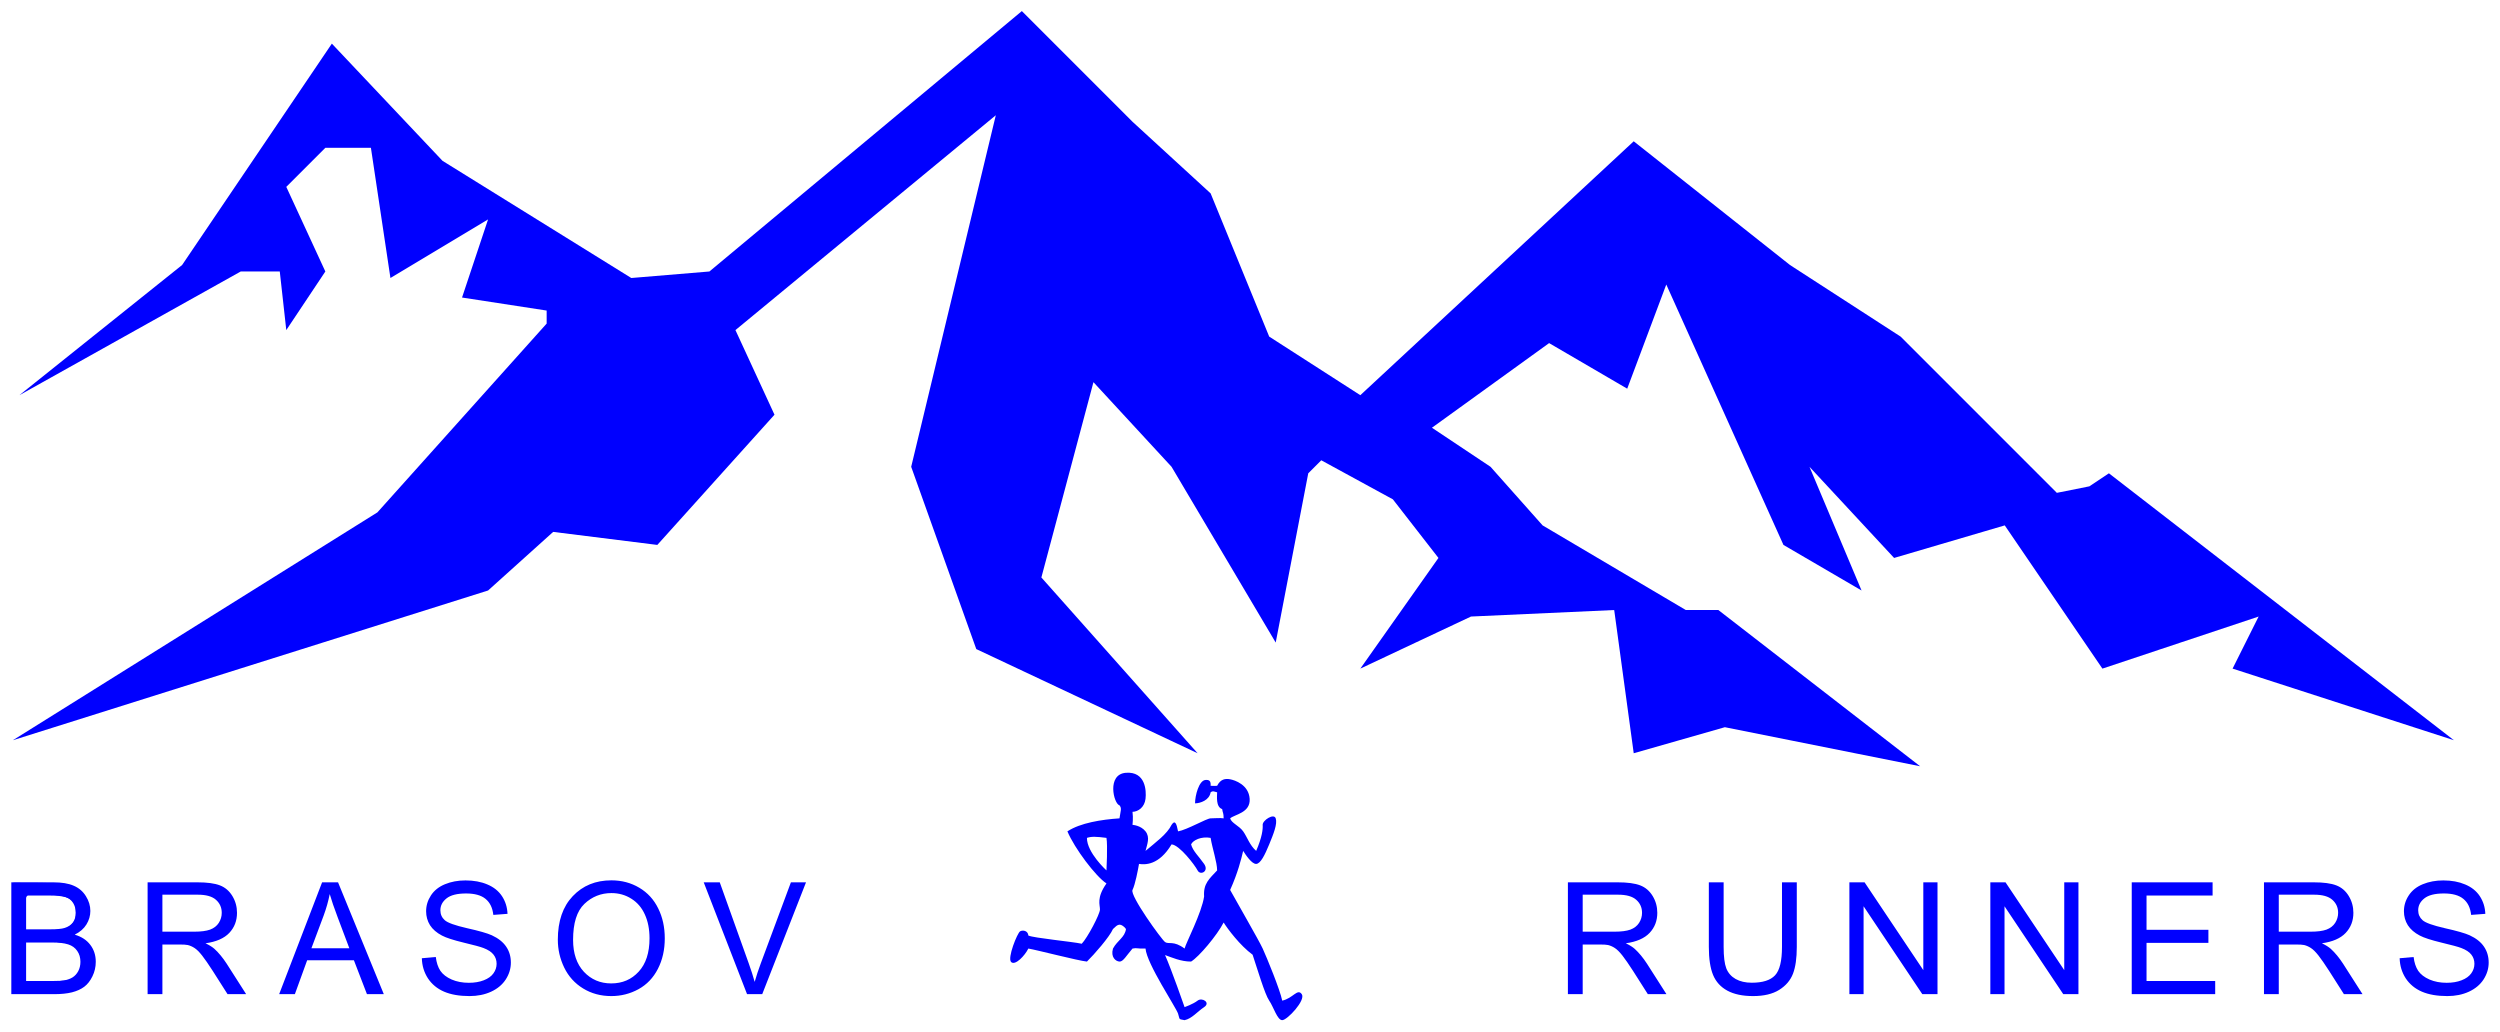
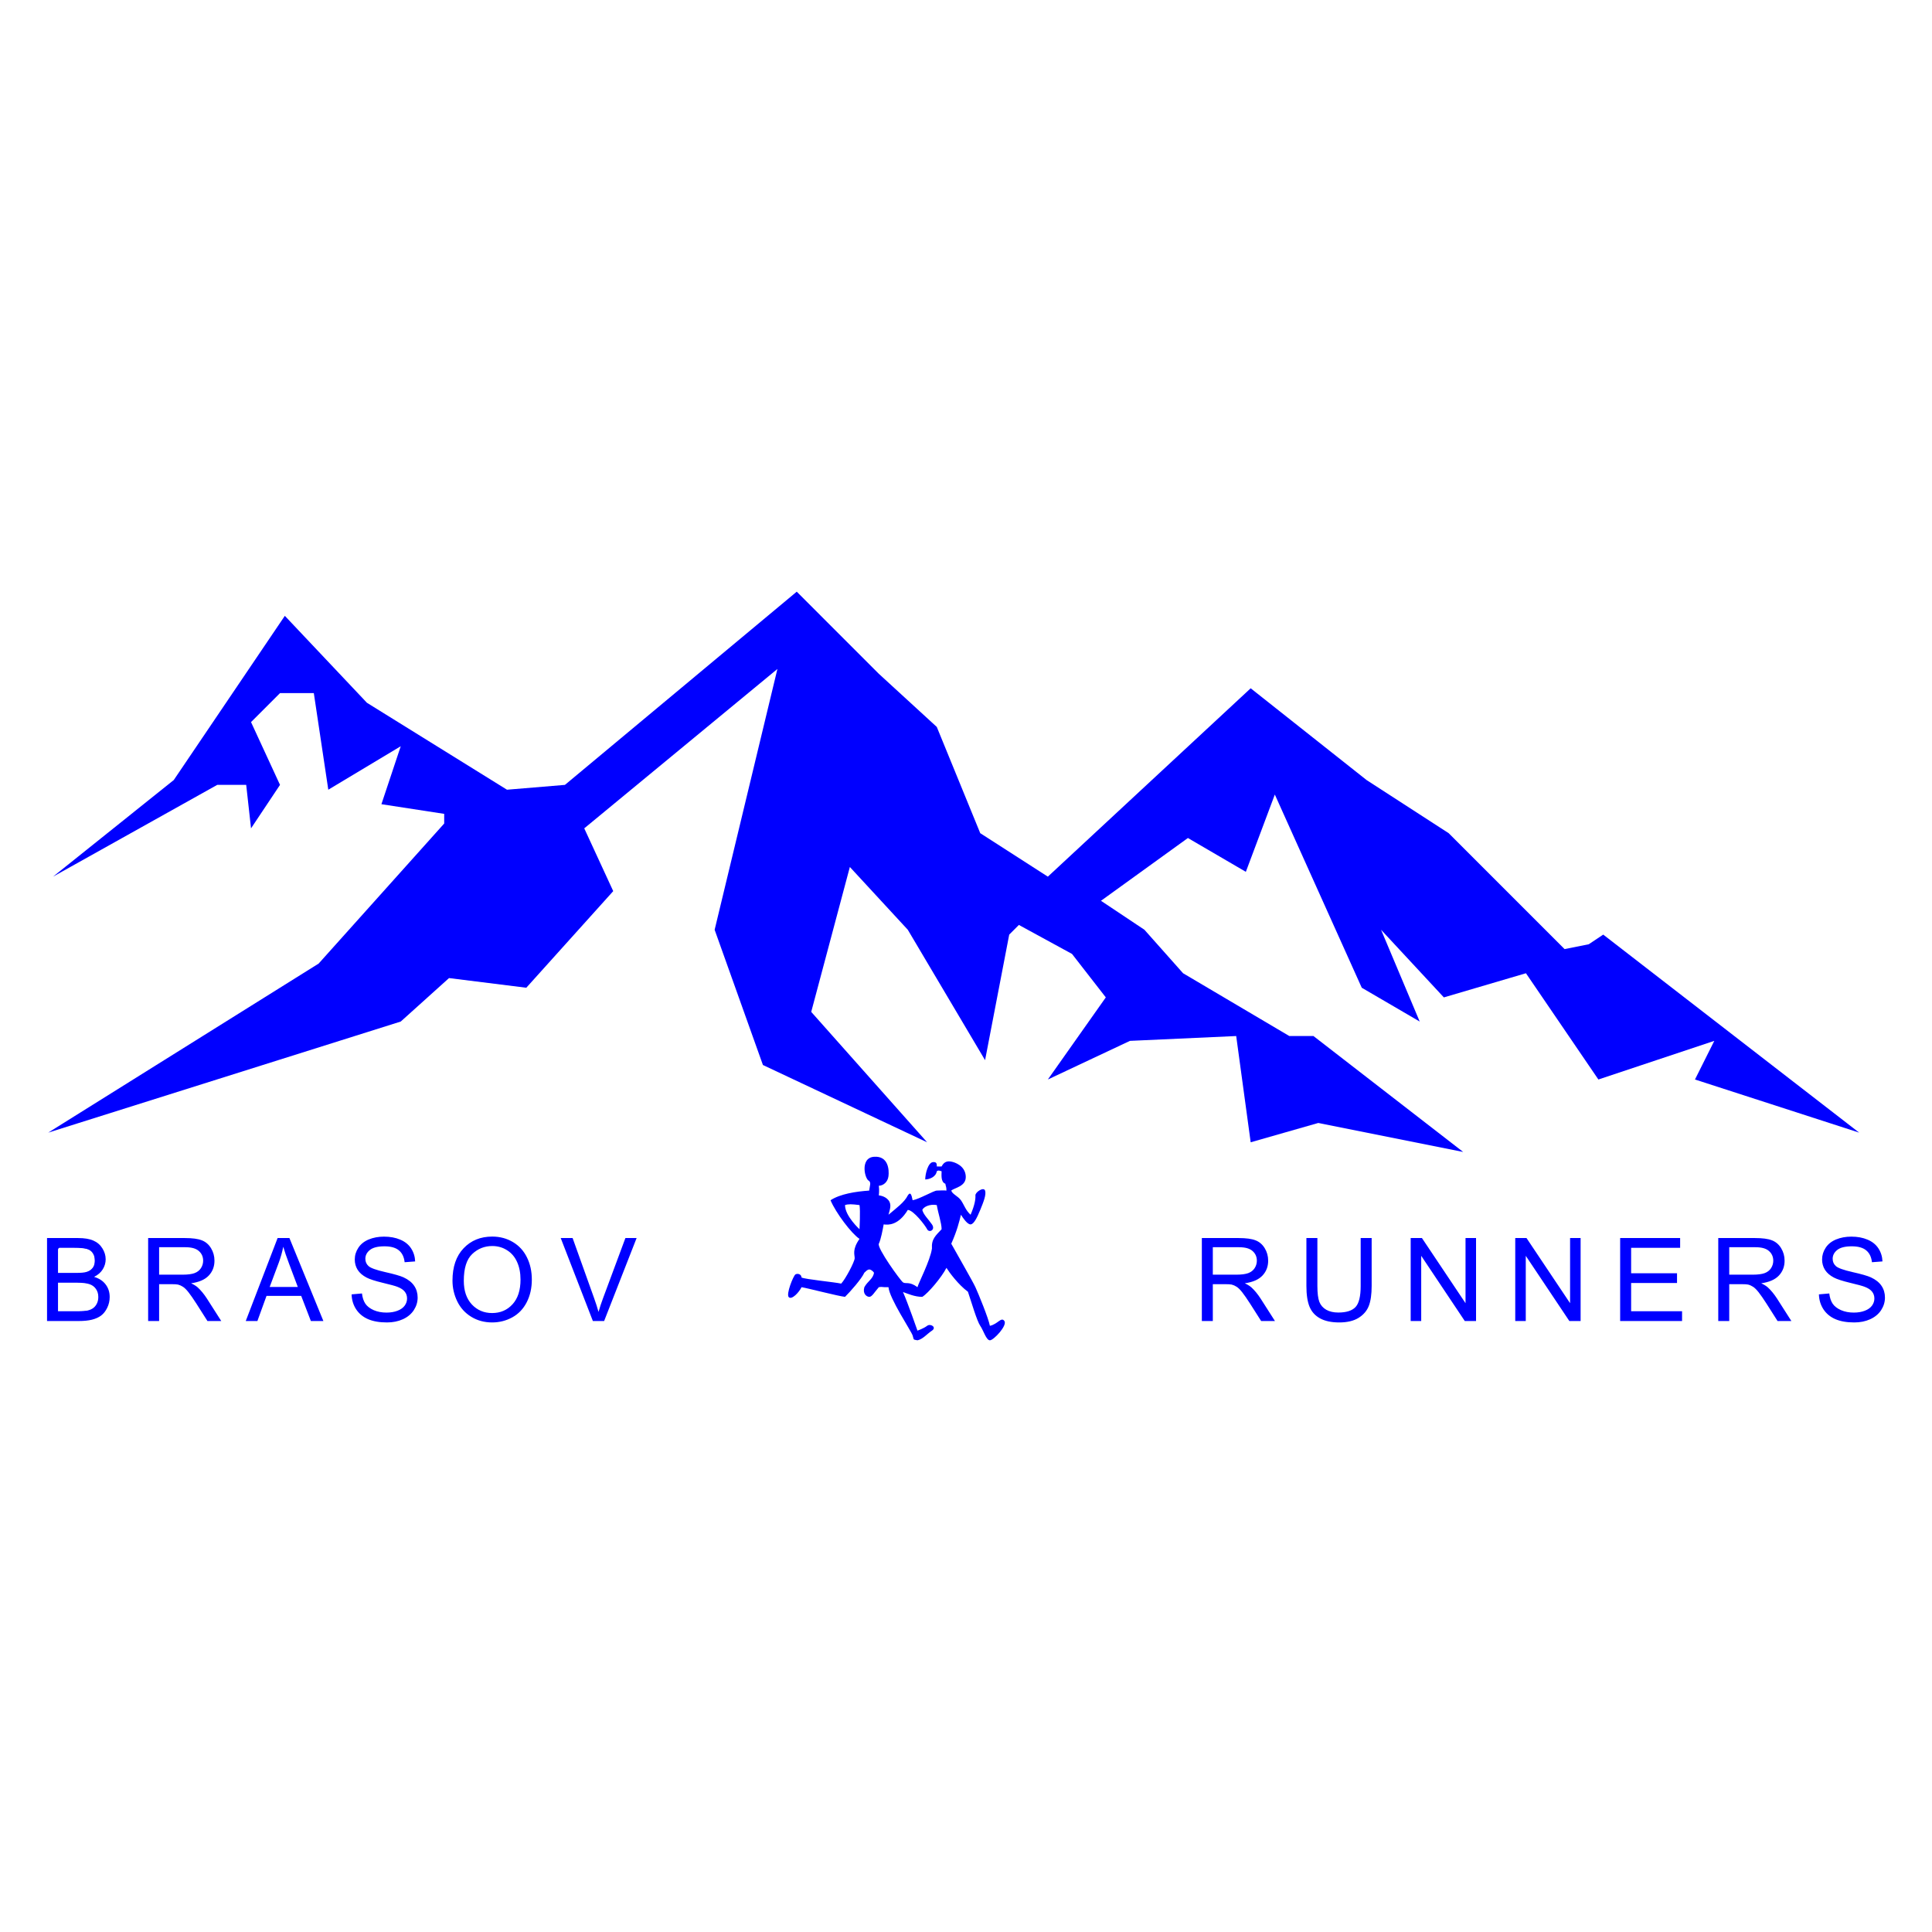
- <svg xmlns="http://www.w3.org/2000/svg" viewBox="60 906 2880 1188" version="1.1" id="svg4">
+ <svg xmlns="http://www.w3.org/2000/svg" width="4000" height="4000" viewBox="0 0 3000 3000" version="1.1" id="svg4">
  <defs id="defs4" />
  <g id="g1" transform="translate(-37.63084,791.7188)" style="fill:#0000ff;fill-opacity:1">
    <path fill-rule="nonzero" fill="rgb(90.199%, 90.599%, 90.999%)" fill-opacity="1" d="m 119.98,569.539 187.469,-150 172.473,-254.988 127.477,135 217.473,134.988 89.98,-7.5 359.949,-299.988 127.481,127.5 89.98,82.5 67.488,164.988 104.981,67.5 314.949,-292.488 179.969,142.488 127.481,82.5 179.981,179.992 37.492,-7.5 22.5,-15 397.43,307.488 -254.961,-82.5 30,-59.988 -179.969,59.988 -112.492,-164.988 -127.469,37.5 -97.492,-105 59.992,142.5 -89.98,-52.5 -134.981,-299.992 -45,120 -89.981,-52.5 -134.98,97.492 67.492,45 59.988,67.5 164.973,97.5 h 37.5 l 232.457,179.988 -224.957,-45 -104.992,30 -22.488,-164.988 -164.981,7.5 -127.48,59.988 89.988,-127.488 -52.488,-67.5 -82.492,-45 -15,15 -37.488,194.988 -119.981,-202.488 -89.988,-97.492 -59.992,224.992 179.973,202.488 -254.961,-120 -74.981,-209.988 97.481,-404.98 -299.949,247.488 44.988,97.492 -134.98,150 -119.98,-15 -74.988,67.5 L 112.48,967.02 532.41,704.531 727.379,487.039 v -15 l -97.48,-15 29.992,-90 -112.48,67.5 -22.488,-149.988 h -52.5 l -44.992,45 44.992,97.488 -44.992,67.5 -7.5,-67.5 h -44.988 z m 0,0" id="path1" style="fill:#0000ff;fill-opacity:1" />
    <path fill-rule="nonzero" fill="rgb(0%, 0%, 0%)" fill-opacity="1" d="M 159.789,1259.559 H 110.672 V 1130.719 H 159 c 9.84,0 17.719,1.32 23.641,3.953 5.969,2.578 10.629,6.59 13.969,12.039 3.402,5.391 5.102,11.051 5.102,16.969 0,5.5 -1.5,10.691 -4.492,15.551 -2.98,4.859 -7.488,8.789 -13.527,11.781 7.789,2.277 13.77,6.18 17.93,11.688 4.219,5.5 6.328,12.012 6.328,19.512 0,6.027 -1.289,11.66 -3.871,16.867 -2.52,5.16 -5.648,9.141 -9.398,11.953 -3.75,2.82 -8.469,4.957 -14.148,6.418 -5.633,1.41 -12.543,2.109 -20.742,2.109 z m -32.078,-113.637 v 38.938 h 27.859 c 7.559,0 12.98,-0.5 16.258,-1.5 4.332,-1.289 7.582,-3.43 9.75,-6.41 2.23,-2.988 3.344,-6.738 3.344,-11.25 0,-4.277 -1.023,-8.027 -3.07,-11.25 -2.051,-3.277 -4.98,-5.508 -8.793,-6.68 -3.809,-1.23 -10.34,-1.848 -19.598,-1.848 z m 0,54.137 v 44.301 h 32.078 c 5.512,0 9.371,-0.211 11.602,-0.621 3.918,-0.699 7.199,-1.867 9.84,-3.519 2.641,-1.641 4.801,-4.008 6.5,-7.109 1.699,-3.168 2.551,-6.801 2.551,-10.899 0,-4.812 -1.23,-8.973 -3.691,-12.48 -2.461,-3.582 -5.891,-6.07 -10.281,-7.469 -4.34,-1.473 -10.598,-2.203 -18.809,-2.203 z m 157,59.5 h -17.039 v -128.84 h 57.117 c 11.48,0 20.211,1.172 26.18,3.512 5.98,2.289 10.75,6.359 14.332,12.219 3.57,5.859 5.359,12.332 5.359,19.422 0,9.141 -2.961,16.848 -8.879,23.117 -5.922,6.273 -15.051,10.25 -27.422,11.953 4.52,2.168 7.941,4.309 10.289,6.418 4.98,4.57 9.691,10.281 14.141,17.129 l 22.41,35.07 h -21.438 L 342.711,1232.75 c -4.98,-7.731 -9.082,-13.648 -12.301,-17.75 -3.219,-4.102 -6.121,-6.969 -8.699,-8.609 -2.52,-1.641 -5.102,-2.781 -7.73,-3.43 -1.941,-0.41 -5.102,-0.609 -9.492,-0.609 h -19.777 z m 0,-114.598 v 42.617 h 36.648 c 7.789,0 13.879,-0.789 18.281,-2.367 4.391,-1.641 7.73,-4.223 10.008,-7.742 2.293,-3.57 3.43,-7.438 3.43,-11.598 0,-6.09 -2.219,-11.102 -6.68,-15.031 -4.387,-3.918 -11.359,-5.879 -20.91,-5.879 z m 152.609,114.598 h -18.102 l 49.473,-128.84 h 18.367 l 52.723,128.84 h -19.422 l -15.02,-39.02 h -53.871 z m 33.219,-90.699 -14.148,37.789 h 43.668 l -13.438,-35.68 c -4.102,-10.84 -7.152,-19.75 -9.141,-26.719 -1.641,8.262 -3.949,16.469 -6.941,24.609 z m 113.062,49.312 16.078,-1.41 c 0.762,6.438 2.52,11.75 5.27,15.91 2.82,4.098 7.152,7.438 13.012,10.02 5.859,2.519 12.449,3.769 19.77,3.769 6.5,0 12.25,-0.961 17.23,-2.902 4.98,-1.93 8.668,-4.57 11.07,-7.91 2.457,-3.387 3.688,-7.078 3.688,-11.07 0,-4.039 -1.168,-7.559 -3.52,-10.547 -2.34,-3.043 -6.211,-5.59 -11.598,-7.641 -3.453,-1.351 -11.102,-3.43 -22.93,-6.242 -11.844,-2.867 -20.133,-5.57 -24.871,-8.09 -6.152,-3.219 -10.75,-7.199 -13.801,-11.949 -2.988,-4.801 -4.48,-10.168 -4.48,-16.078 0,-6.512 1.852,-12.57 5.539,-18.203 3.691,-5.68 9.082,-9.988 16.172,-12.918 7.09,-2.922 14.961,-4.391 23.641,-4.391 9.539,0 17.949,1.551 25.219,4.66 7.32,3.051 12.941,7.559 16.871,13.531 3.918,5.981 6.027,12.75 6.328,20.309 l -16.348,1.23 c -0.883,-8.148 -3.871,-14.301 -8.961,-18.461 -5.039,-4.16 -12.512,-6.238 -22.41,-6.238 -10.309,0 -17.84,1.898 -22.59,5.711 -4.68,3.75 -7.031,8.289 -7.031,13.617 0,4.633 1.672,8.441 5.012,11.43 3.277,2.992 11.84,6.062 25.66,9.23 13.891,3.102 23.41,5.832 28.559,8.172 7.5,3.461 13.039,7.848 16.609,13.18 3.582,5.281 5.359,11.371 5.359,18.281 0,6.859 -1.957,13.328 -5.887,19.43 -3.922,6.027 -9.57,10.75 -16.961,14.148 -7.32,3.34 -15.582,5.012 -24.781,5.012 -11.66,0 -21.441,-1.703 -29.348,-5.101 -7.852,-3.398 -14.031,-8.5 -18.543,-15.289 -4.449,-6.859 -6.801,-14.59 -7.027,-23.199 z M 740.25,1196.809 c 0,-21.387 5.738,-38.109 17.219,-50.18 11.492,-12.129 26.312,-18.199 44.473,-18.199 11.887,0 22.609,2.84 32.16,8.531 9.547,5.68 16.809,13.617 21.789,23.82 5.039,10.129 7.559,21.641 7.559,34.527 0,13.07 -2.629,24.762 -7.91,35.07 -5.27,10.312 -12.738,18.141 -22.41,23.473 -9.66,5.269 -20.09,7.91 -31.277,7.91 -12.133,0 -22.961,-2.934 -32.512,-8.793 -9.551,-5.859 -16.789,-13.859 -21.711,-23.988 -4.918,-10.141 -7.379,-20.859 -7.379,-32.172 z m 17.57,0.262 c 0,15.531 4.16,27.77 12.48,36.738 8.379,8.91 18.871,13.363 31.461,13.363 12.828,0 23.379,-4.512 31.637,-13.543 8.32,-9.02 12.48,-21.82 12.48,-38.398 0,-10.492 -1.789,-19.629 -5.359,-27.422 -3.52,-7.859 -8.699,-13.918 -15.559,-18.199 -6.789,-4.328 -14.441,-6.5 -22.93,-6.5 -12.07,0 -22.473,4.16 -31.203,12.48 -8.668,8.262 -13.008,22.09 -13.008,41.48 z m 217.898,62.488 h -17.48 l -49.918,-128.84 h 18.461 l 33.48,93.602 c 2.688,7.5 4.949,14.531 6.758,21.09 1.992,-7.031 4.309,-14.059 6.949,-21.09 l 34.793,-93.602 h 17.398 z m 0,0" id="path2" style="fill:#0000ff;fill-opacity:1" />
    <path fill-rule="nonzero" fill="rgb(0%, 0%, 0%)" fill-opacity="1" d="m 1920.891,1259.559 h -17.039 v -128.84 h 57.117 c 11.48,0 20.211,1.172 26.18,3.512 5.981,2.289 10.75,6.359 14.332,12.219 3.57,5.859 5.359,12.332 5.359,19.422 0,9.141 -2.961,16.848 -8.879,23.117 -5.922,6.273 -15.051,10.25 -27.422,11.953 4.519,2.168 7.941,4.309 10.289,6.418 4.981,4.57 9.691,10.281 14.141,17.129 l 22.41,35.07 h -21.438 l -17.051,-26.809 c -4.98,-7.731 -9.082,-13.648 -12.301,-17.75 -3.219,-4.102 -6.121,-6.969 -8.699,-8.609 -2.519,-1.641 -5.101,-2.781 -7.73,-3.43 -1.941,-0.41 -5.102,-0.609 -9.488,-0.609 h -19.781 z m 0,-114.598 v 42.617 h 36.648 c 7.789,0 13.883,-0.789 18.281,-2.367 4.391,-1.641 7.731,-4.223 10.008,-7.742 2.293,-3.57 3.434,-7.438 3.434,-11.598 0,-6.09 -2.223,-11.102 -6.684,-15.031 -4.387,-3.918 -11.359,-5.879 -20.906,-5.879 z m 229.59,60.109 v -74.352 h 17.051 v 74.441 c 0,12.949 -1.461,23.23 -4.391,30.852 -2.93,7.609 -8.23,13.816 -15.91,18.629 -7.609,4.738 -17.629,7.121 -30.051,7.121 -12.07,0 -21.941,-2.082 -29.621,-6.242 -7.668,-4.16 -13.148,-10.168 -16.43,-18.02 -3.277,-7.91 -4.918,-18.691 -4.918,-32.34 v -74.441 h 17.051 v 74.352 c 0,11.191 1.02,19.449 3.066,24.781 2.113,5.277 5.691,9.348 10.723,12.219 5.098,2.871 11.309,4.309 18.629,4.309 12.539,0 21.48,-2.84 26.809,-8.527 5.332,-5.68 7.992,-16.613 7.992,-32.781 z m 94,54.488 h -16.352 v -128.84 h 17.492 l 67.668,101.16 v -101.16 h 16.34 v 128.84 h -17.488 l -67.66,-101.25 z m 162.359,0 H 2390.5 v -128.84 h 17.488 l 67.66,101.16 V 1130.719 H 2492 v 128.84 h -17.488 l -67.672,-101.25 z m 242.691,0 h -96.141 v -128.84 h 93.148 v 15.203 h -76.098 v 39.457 h 71.269 V 1200.5 h -71.269 v 43.859 h 79.09 z m 73.25,0 h -17.043 v -128.84 h 57.121 c 11.48,0 20.211,1.172 26.18,3.512 5.98,2.289 10.75,6.359 14.332,12.219 3.57,5.859 5.359,12.332 5.359,19.422 0,9.141 -2.961,16.848 -8.879,23.117 -5.91,6.273 -15.051,10.25 -27.41,11.953 4.508,2.168 7.93,4.309 10.277,6.418 4.98,4.57 9.691,10.281 14.141,17.129 l 22.41,35.07 h -21.441 l -17.047,-26.809 c -4.981,-7.731 -9.082,-13.648 -12.301,-17.75 -3.219,-4.102 -6.121,-6.969 -8.699,-8.609 -2.52,-1.641 -5.102,-2.781 -7.731,-3.43 -1.941,-0.41 -5.102,-0.609 -9.492,-0.609 h -19.777 z m 0,-114.598 v 42.617 h 36.648 c 7.789,0 13.879,-0.789 18.281,-2.367 4.391,-1.641 7.731,-4.223 10.02,-7.742 2.281,-3.57 3.418,-7.438 3.418,-11.598 0,-6.09 -2.219,-11.102 -6.68,-15.031 -4.391,-3.918 -11.359,-5.879 -20.91,-5.879 z m 139.258,73.211 16.082,-1.41 c 0.758,6.438 2.519,11.75 5.269,15.91 2.809,4.098 7.149,7.438 13.008,10.02 5.863,2.519 12.453,3.769 19.773,3.769 6.5,0 12.238,-0.961 17.219,-2.902 4.981,-1.93 8.668,-4.57 11.078,-7.91 2.461,-3.387 3.691,-7.078 3.691,-11.07 0,-4.039 -1.172,-7.559 -3.52,-10.547 -2.34,-3.043 -6.211,-5.59 -11.601,-7.641 -3.449,-1.351 -11.098,-3.43 -22.93,-6.242 -11.84,-2.867 -20.129,-5.57 -24.871,-8.09 -6.149,-3.219 -10.75,-7.199 -13.797,-11.949 -2.992,-4.801 -4.481,-10.168 -4.481,-16.078 0,-6.512 1.84,-12.57 5.539,-18.203 3.691,-5.68 9.078,-9.988 16.16,-12.918 7.09,-2.922 14.969,-4.391 23.641,-4.391 9.551,0 17.961,1.551 25.219,4.66 7.332,3.051 12.949,7.559 16.879,13.531 3.922,5.981 6.031,12.75 6.32,20.309 l -16.34,1.23 c -0.879,-8.148 -3.867,-14.301 -8.969,-18.461 -5.031,-4.16 -12.5,-6.238 -22.398,-6.238 -10.312,0 -17.84,1.898 -22.59,5.711 -4.684,3.75 -7.031,8.289 -7.031,13.617 0,4.633 1.668,8.441 5.008,11.43 3.281,2.992 11.832,6.062 25.66,9.23 13.891,3.102 23.41,5.832 28.562,8.172 7.5,3.461 13.039,7.848 16.609,13.18 3.57,5.281 5.359,11.371 5.359,18.281 0,6.859 -1.961,13.328 -5.891,19.43 -3.918,6.027 -9.578,10.75 -16.961,14.148 -7.316,3.34 -15.578,5.012 -24.777,5.012 -11.66,0 -21.441,-1.703 -29.352,-5.101 -7.848,-3.398 -14.031,-8.5 -18.539,-15.289 -4.449,-6.859 -6.801,-14.59 -7.031,-23.199 z m 0,0" id="path3" style="fill:#0000ff;fill-opacity:1" />
    <path fill-rule="evenodd" fill="rgb(0%, 0%, 0%)" fill-opacity="1" d="m 1262.488,1222.559 c -4.707,-4.43 7.16,-33.539 10.312,-35.379 3.148,-1.852 9.141,-0.711 9.488,4.832 6.133,2.867 51.172,7.109 61.52,9.457 6.512,-6.719 20.902,-33.938 20.973,-39.457 0.07,-5.523 -4.27,-13.281 7.5,-30 -12.312,-7.992 -36.84,-40.453 -44.992,-60 14.883,-9.773 39.133,-13.59 59.992,-14.992 1.308,-9.09 2.879,-11.488 0,-15 -6.723,-1.77 -14.93,-35.879 7.5,-37.5 22.43,-1.621 23.609,20.422 22.488,30 -1.109,9.57 -8.289,14.84 -14.988,15 0.957,7.141 0,14.992 0,14.992 0,0 9.48,0.52 14.988,7.5 5.52,6.988 1.82,14.977 0,22.5 12.152,-10.281 24.809,-19.34 30,-30 3.789,-5.762 5.621,-2.273 7.5,7.5 10.25,-1.742 32.969,-14.98 37.492,-14.992 4.52,-0.02 11.508,-0.691 15,0 -0.012,-6.648 -0.992,-5.75 -1.703,-10.66 -7.5,-2.551 -5.797,-14.77 -5.797,-19.34 -3.332,-0.73 -4.691,-2.07 -7.5,0 -1.41,9.039 -11.621,12.59 -17.934,12.742 -0.019,-8.934 4.481,-26.332 11.961,-26.953 4.301,-0.359 6.41,0.992 5.973,6.711 5.566,0.129 3.5,0.211 7.5,0 4,-7.891 9.59,-8.508 15,-7.5 5.41,1 21.43,6.289 22.488,22.5 1.07,16.199 -17.43,17.969 -22.488,22.5 1.566,5.57 10.27,8.359 15,14.992 4.719,6.637 7.469,16.027 14.988,22.5 6.828,-15.863 7.82,-24.934 7.5,-30 -0.32,-5.062 12.871,-13.773 15,-7.492 2.129,6.27 -2.469,17.77 -7.5,29.992 -5.031,12.227 -9.961,22.297 -15,22.5 -5.039,0.199 -12.039,-10.301 -14.988,-15 -2.262,9.617 -6.101,25.227 -15,45 8.547,15.578 32.93,57.629 37.488,67.5 4.559,9.867 20.191,47.988 22.5,60 12.43,-2.66 17.551,-14.441 22.488,-7.5 4.953,6.93 -16.77,30.02 -22.488,30 -5.719,-0.031 -9.969,-15.312 -15,-22.5 -5.031,-7.203 -13.879,-37.273 -19.102,-52.883 -14.637,-10.73 -28.848,-29.859 -33.387,-37.117 -7.5,14.727 -28.562,39.66 -37.5,45 -11.723,0.098 -22.781,-4.98 -29.992,-7.5 7.449,16.68 22.5,60 22.5,60 0,0 9.781,-3.453 14.992,-7.5 5.207,-4.062 15.379,2.297 7.5,7.5 -7.871,5.199 -14.082,13.27 -22.492,15 -7.371,-1.434 -5.191,-0.32 -7.5,-7.5 -2.309,-7.191 -36.031,-57.293 -37.5,-75 -9.84,0.438 -9.328,-1.141 -14.988,0 -7.062,8.117 -10.73,15.238 -15,15 -4.281,-0.25 -10.371,-4.973 -7.5,-15 5.32,-9.684 13.508,-12.633 15,-22.5 -2.02,-3 -5.441,-5.051 -7.141,-5 -3.59,0.098 -5.359,3.039 -7.859,5 -4.109,9.328 -21.68,29.367 -30,37.5 -10.062,-0.953 -57.551,-13.351 -67.492,-15 -4,8.117 -15.09,19.988 -19.801,15.547 z m 109.793,-105.547 c 0,0 1.52,-28.91 0,-37.5 -12.301,-1.551 -17.223,-1.723 -22.5,0 -0.109,16.969 22.5,37.5 22.5,37.5 z m 67.488,82.5 c 4.102,2.957 9.719,-2.023 22.5,7.5 1.52,-6.422 19.801,-41.16 22.492,-60 -1.051,-14.851 5.977,-20.301 15,-30 0,-9.461 -5.512,-25.223 -7.5,-37.5 -10.902,-1.961 -20.273,2.668 -22.5,7.5 2,7.649 9.027,13.918 15,22.5 5.977,8.59 -4.332,13.68 -7.5,7.5 -3.16,-6.184 -20.973,-29.441 -29.992,-30 -14.648,24.289 -30.578,23.527 -37.5,22.5 -1.281,7.41 -4.328,23.527 -7.488,30 -3.172,6.477 33.391,57.039 37.488,60 z m 0,0" id="path4" style="fill:#0000ff;fill-opacity:1" />
    <path style="fill:#0000ff;fill-opacity:1;stroke-width:2.483" d="m 112.997,1194.536 v -63.328 l 25.455,0.059 c 33.559,0.078 43.402,2.554 53.394,13.432 11.6,12.629 11.383,25.912 -0.621,37.916 -9.73,9.73 -10.188,10.679 -5.158,10.679 5.951,0 18.537,14.607 20.193,23.435 1.085,5.782 0.004,11.87 -3.524,19.844 -7.715,17.44 -17.906,21.166 -58.076,21.236 l -31.664,0.055 z m 71.481,45.196 c 10.035,-9.095 8.592,-29.245 -2.61,-36.443 -3.552,-2.283 -14.687,-3.926 -30.999,-4.577 l -25.455,-1.014 v 24.094 24.094 l 27.064,-0.841 c 21.785,-0.677 28.027,-1.713 32,-5.314 z m -6.005,-59.035 c 5.085,-4 6.544,-7.322 6.544,-14.901 0,-14.535 -5.758,-18.872 -27.796,-20.937 -31.154,-2.919 -30.445,-3.383 -31.286,20.497 l -0.721,20.488 h 23.358 c 19.87,0 24.335,-0.768 29.902,-5.147 z" id="path5" />
  </g>
</svg>
